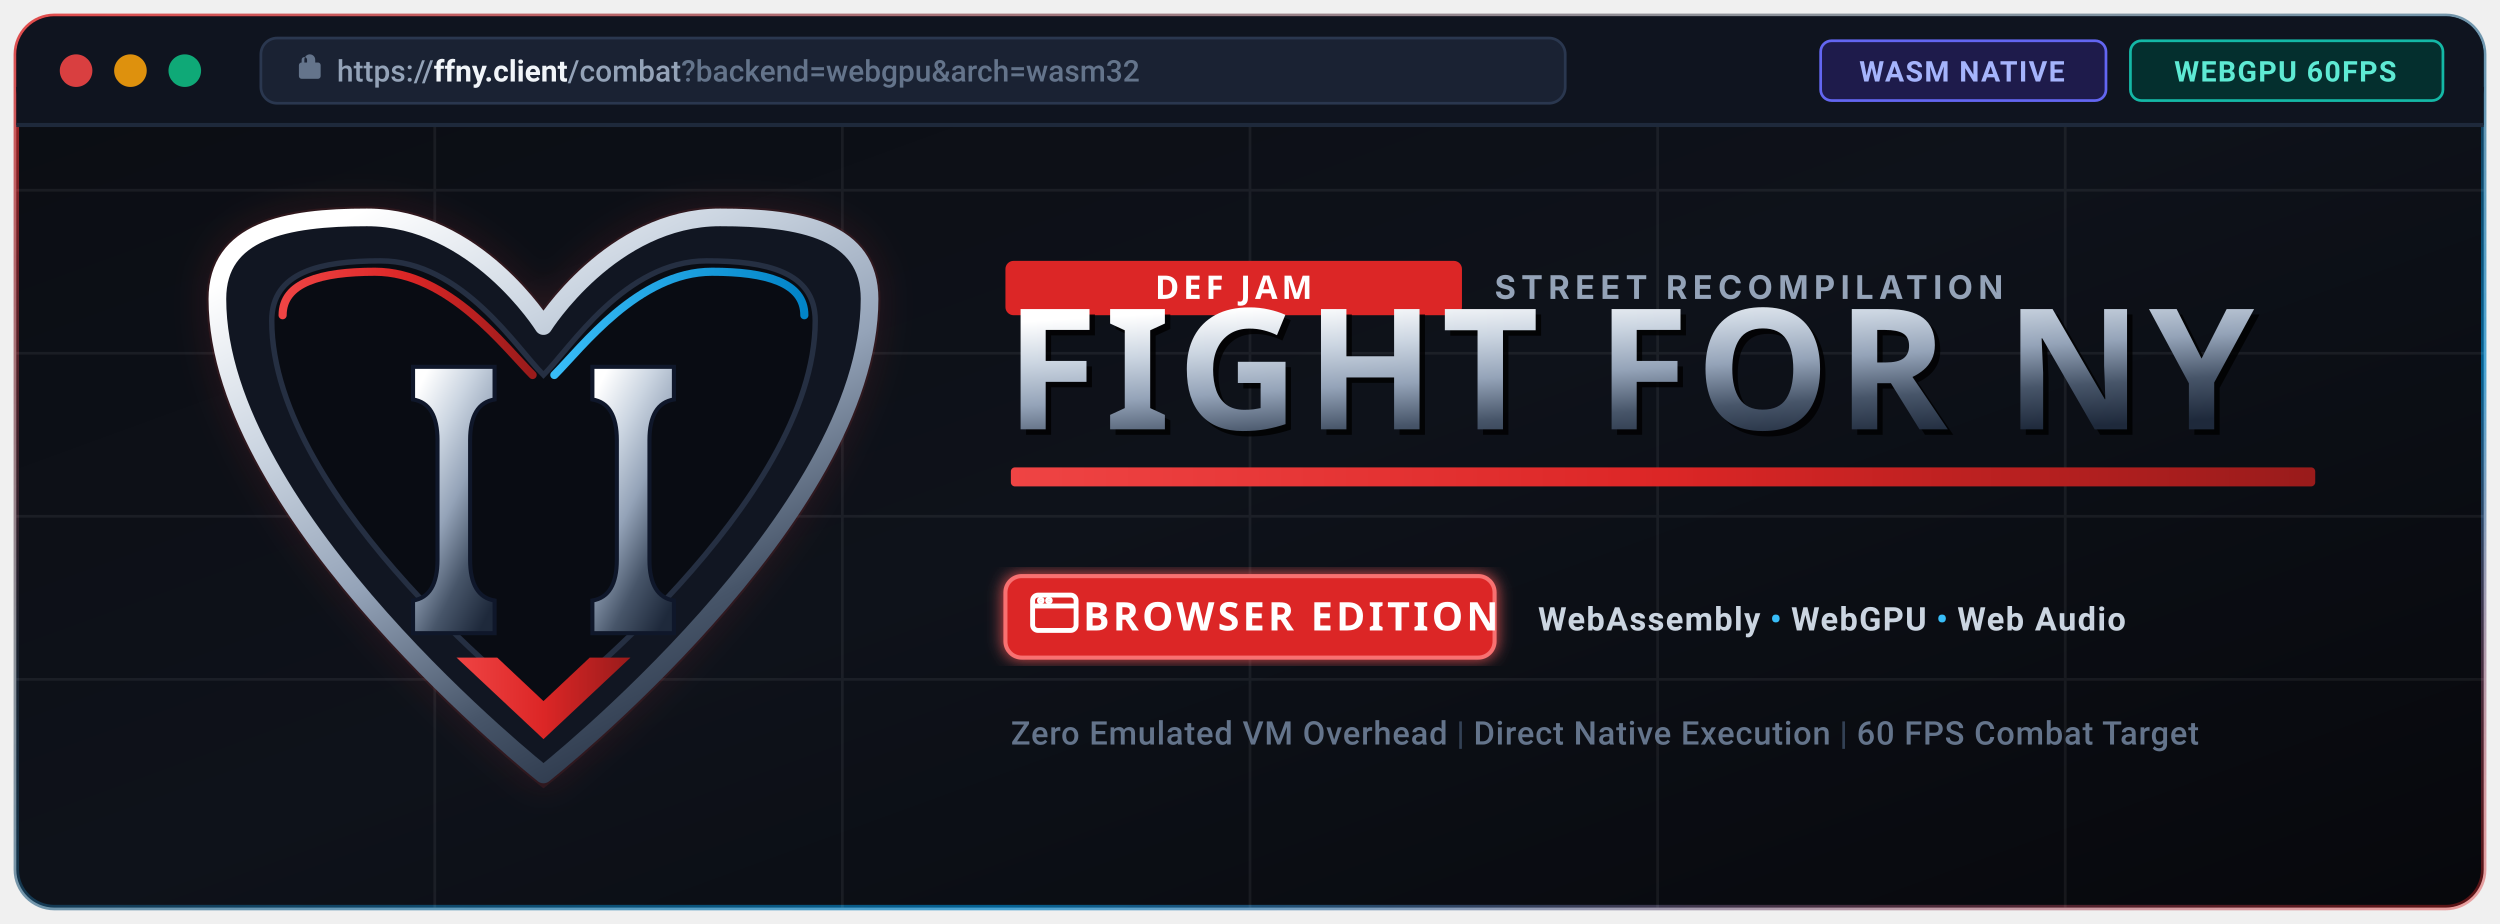
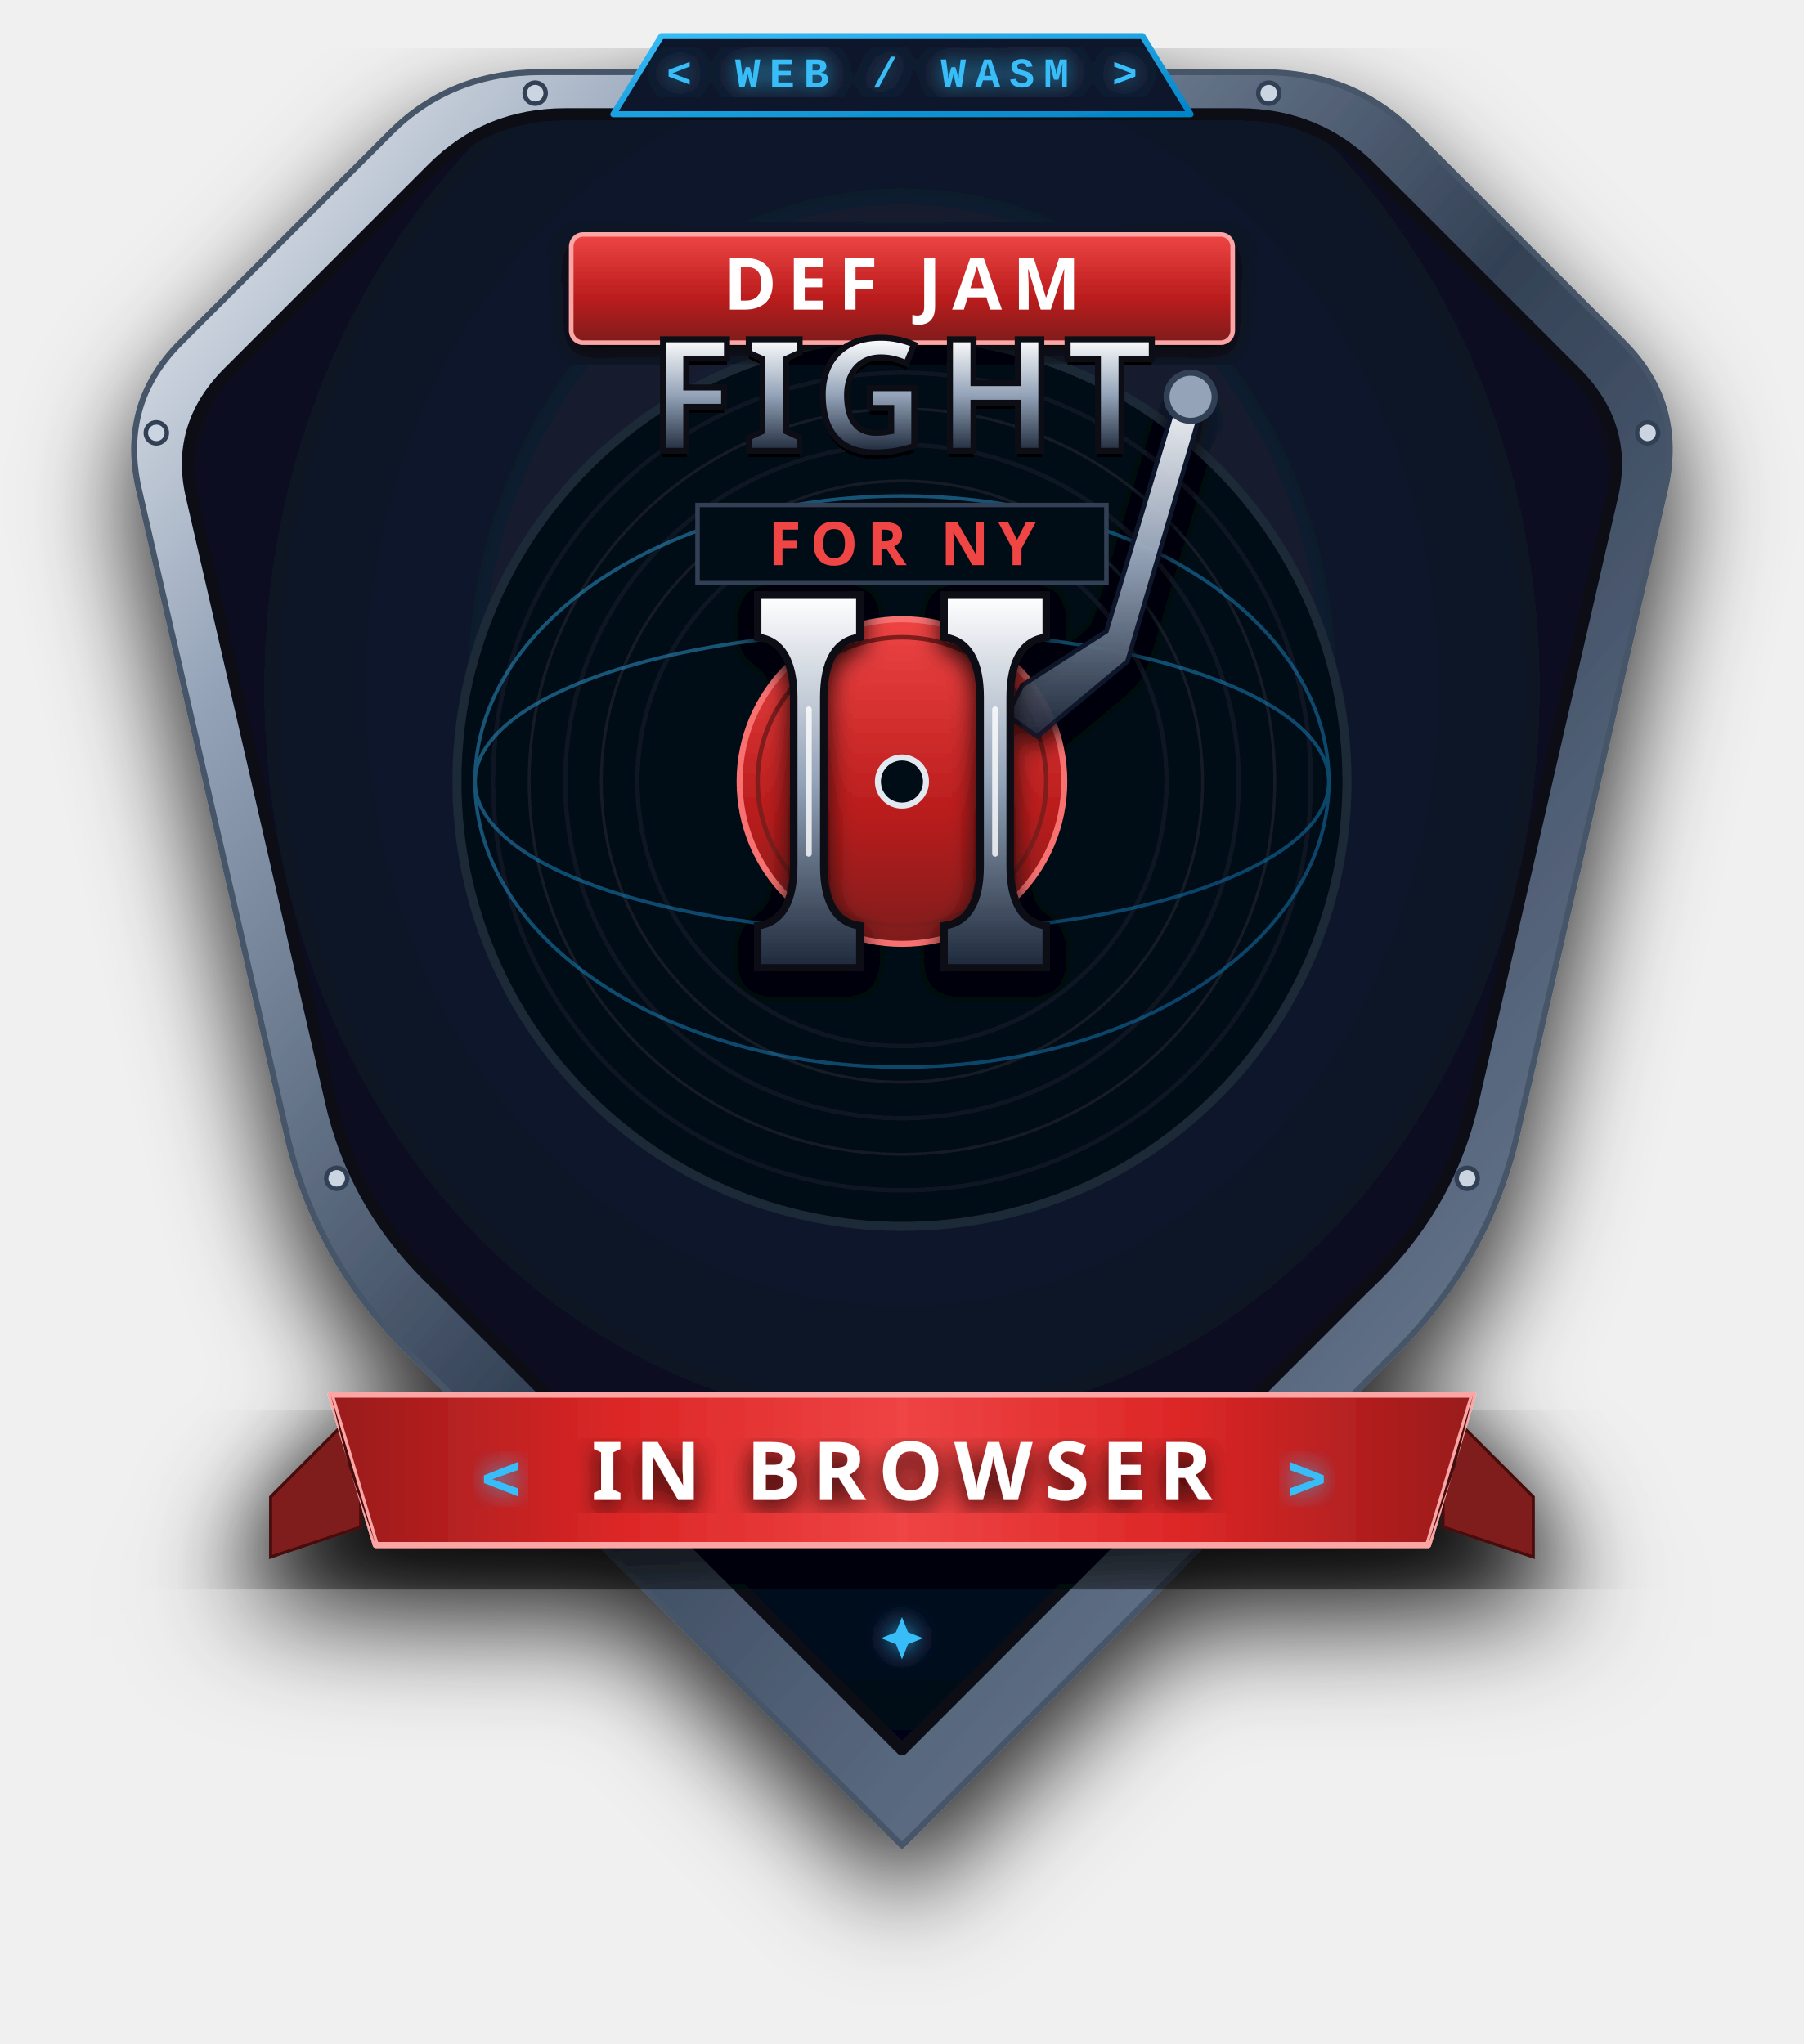
- <svg xmlns="http://www.w3.org/2000/svg" viewBox="0 0 920 340" width="100%" height="100%">
+ <svg xmlns="http://www.w3.org/2000/svg" viewBox="0 0 600 680" width="100%" height="100%">
  <defs>
-     <linearGradient id="bgGrad" x1="0%" y1="0%" x2="100%" y2="100%">
-       <stop offset="0%" stop-color="#0b0d13" />
-       <stop offset="50%" stop-color="#0e121a" />
-       <stop offset="100%" stop-color="#07080c" />
+     <linearGradient id="metalOuter" x1="0%" y1="0%" x2="100%" y2="100%">
+       <stop offset="0%" stop-color="#f8fafc" />
+       <stop offset="20%" stop-color="#94a3b8" />
+       <stop offset="50%" stop-color="#334155" />
+       <stop offset="80%" stop-color="#64748b" />
+       <stop offset="100%" stop-color="#0f172a" />
    </linearGradient>
-     <linearGradient id="frameBorder" x1="0%" y1="0%" x2="100%" y2="100%">
-       <stop offset="0%" stop-color="#dc2626" stop-opacity="0.8" />
-       <stop offset="35%" stop-color="#2a3342" stop-opacity="0.5" />
-       <stop offset="70%" stop-color="#0284c7" stop-opacity="0.7" />
-       <stop offset="100%" stop-color="#dc2626" stop-opacity="0.4" />
-     </linearGradient>
-     <linearGradient id="shieldChrome" x1="20%" y1="0%" x2="80%" y2="100%">
+     <linearGradient id="metalBevel" x1="0%" y1="0%" x2="0%" y2="100%">
      <stop offset="0%" stop-color="#ffffff" />
-       <stop offset="25%" stop-color="#cbd5e1" />
      <stop offset="50%" stop-color="#94a3b8" />
-       <stop offset="75%" stop-color="#475569" />
      <stop offset="100%" stop-color="#1e293b" />
    </linearGradient>
-     <linearGradient id="redGlow" x1="0%" y1="0%" x2="100%" y2="0%">
+     <linearGradient id="defJamRed" x1="0%" y1="0%" x2="0%" y2="100%">
      <stop offset="0%" stop-color="#ef4444" />
-       <stop offset="50%" stop-color="#dc2626" />
+       <stop offset="60%" stop-color="#b91c1c" />
+       <stop offset="100%" stop-color="#7f1d1d" />
+     </linearGradient>
+     <linearGradient id="ribbonRed" x1="0%" y1="0%" x2="100%" y2="0%">
+       <stop offset="0%" stop-color="#991b1b" />
+       <stop offset="25%" stop-color="#dc2626" />
+       <stop offset="50%" stop-color="#ef4444" />
+       <stop offset="75%" stop-color="#dc2626" />
      <stop offset="100%" stop-color="#991b1b" />
    </linearGradient>
-     <linearGradient id="cyanAccent" x1="0%" y1="0%" x2="100%" y2="0%">
+     <linearGradient id="webCyan" x1="0%" y1="0%" x2="100%" y2="100%">
      <stop offset="0%" stop-color="#38bdf8" />
      <stop offset="100%" stop-color="#0284c7" />
    </linearGradient>
-     <filter id="neonRed" x="-20%" y="-20%" width="140%" height="140%">
-       <feGaussianBlur stdDeviation="6" result="blur" />
-       <feComposite in="SourceGraphic" in2="blur" operator="over" />
+     <radialGradient id="carbonShield" cx="50%" cy="35%" r="65%">
+       <stop offset="0%" stop-color="#1e293b" />
+       <stop offset="55%" stop-color="#0f172a" />
+       <stop offset="100%" stop-color="#020617" />
+     </radialGradient>
+     <filter id="badgeShadow" x="-20%" y="-20%" width="140%" height="140%">
+       <feDropShadow dx="0" dy="16" stdDeviation="18" flood-color="#000000" flood-opacity="0.85" />
    </filter>
-     <filter id="subtleGlow" x="-10%" y="-10%" width="120%" height="120%">
-       <feGaussianBlur stdDeviation="3" result="blur" />
+     <filter id="textGlow" x="-20%" y="-20%" width="140%" height="140%">
+       <feDropShadow dx="0" dy="3" stdDeviation="4" flood-color="#000000" flood-opacity="0.9" />
+     </filter>
+     <filter id="cyanGlow" x="-30%" y="-30%" width="160%" height="160%">
+       <feGaussianBlur stdDeviation="4" result="blur" />
      <feComposite in="SourceGraphic" in2="blur" operator="over" />
    </filter>
  </defs>
-   <rect x="6" y="6" width="908" height="328" rx="14" fill="url(#bgGrad)" stroke="url(#frameBorder)" stroke-width="2" />
-   <g opacity="0.06" stroke="#ffffff" stroke-width="1">
-     <line x1="6" y1="70" x2="914" y2="70" />
-     <line x1="6" y1="130" x2="914" y2="130" />
-     <line x1="6" y1="190" x2="914" y2="190" />
-     <line x1="6" y1="250" x2="914" y2="250" />
-     <line x1="160" y1="46" x2="160" y2="334" />
-     <line x1="310" y1="46" x2="310" y2="334" />
-     <line x1="460" y1="46" x2="460" y2="334" />
-     <line x1="610" y1="46" x2="610" y2="334" />
-     <line x1="760" y1="46" x2="760" y2="334" />
-   </g>
-   <rect x="6" y="6" width="908" height="40" rx="14" fill="#0f141f" />
-   <rect x="6" y="32" width="908" height="14" fill="#0f141f" />
-   <line x1="6" y1="46" x2="914" y2="46" stroke="#1e293b" stroke-width="1.5" />
-   <circle cx="28" cy="26" r="6" fill="#ef4444" opacity="0.9" />
-   <circle cx="48" cy="26" r="6" fill="#f59e0b" opacity="0.9" />
-   <circle cx="68" cy="26" r="6" fill="#10b981" opacity="0.9" />
-   <rect x="96" y="14" width="480" height="24" rx="6" fill="#1a2233" stroke="#2a374f" stroke-width="1" />
-   <g transform="translate(108, 19)" fill="#64748b">
-     <path d="M4 4V3a2 2 0 1 1 4 0v1h1a1 1 0 0 1 1 1v4a1 1 0 0 1-1 1H3a1 1 0 0 1-1-1V5a1 1 0 0 1 1-1h1zm1-1a1 1 0 0 0-2 0v1h2V3z" />
-   </g>
-   <text x="124" y="30" font-family="-apple-system, BlinkMacSystemFont, 'Segoe UI', Roboto, sans-serif" font-size="11" font-weight="500" fill="#94a3b8">
-     https://<tspan fill="#f1f5f9" font-weight="600">ffny.client</tspan>/combat<tspan fill="#64748b">?backend=webgpu&amp;arch=wasm32</tspan>
-   </text>
-   <g transform="translate(670, 15)">
-     <rect x="0" y="0" width="105" height="22" rx="4" fill="#1e1b4b" stroke="#6366f1" stroke-width="1" />
-     <text x="52" y="15" font-family="-apple-system, BlinkMacSystemFont, 'Segoe UI', Roboto, monospace" font-size="10.5" font-weight="700" fill="#a5b4fc" text-anchor="middle" letter-spacing="0.5">WASM NATIVE</text>
-   </g>
-   <g transform="translate(784, 15)">
-     <rect x="0" y="0" width="115" height="22" rx="4" fill="#042f2e" stroke="#14b8a6" stroke-width="1" />
-     <text x="57" y="15" font-family="-apple-system, BlinkMacSystemFont, 'Segoe UI', Roboto, monospace" font-size="10.5" font-weight="700" fill="#5eead4" text-anchor="middle" letter-spacing="0.5">WEBGPU 60FPS</text>
-   </g>
-   <g transform="translate(80, 80)">
-     <path d="M 0,30 C 0,5 25,0 55,0 C 95,0 120,40 120,40 C 120,40 145,0 185,0 C 215,0 240,5 240,30 C 240,110 120,205 120,205 C 120,205 0,110 0,30 Z" fill="none" stroke="#ef4444" stroke-width="8" opacity="0.15" filter="url(#neonRed)" />
-     <path d="M 0,30 C 0,5 25,0 55,0 C 95,0 120,40 120,40 C 120,40 145,0 185,0 C 215,0 240,5 240,30 C 240,110 120,205 120,205 C 120,205 0,110 0,30 Z" fill="#111622" stroke="url(#shieldChrome)" stroke-width="6.5" stroke-linejoin="round" />
-     <path d="M 20,38 C 20,20 38,16 60,16 C 90,16 110,48 120,58 C 130,48 150,16 180,16 C 202,16 220,20 220,38 C 220,105 120,182 120,182 C 120,182 20,105 20,38 Z" fill="#090c13" stroke="#252f42" stroke-width="2" />
-     <path d="M 24,36 C 24,24 38,20 58,20 C 85,20 106,48 116,58" fill="none" stroke="url(#redGlow)" stroke-width="3" stroke-linecap="round" />
-     <path d="M 216,36 C 216,24 202,20 182,20 C 155,20 134,48 124,58" fill="none" stroke="url(#cyanAccent)" stroke-width="3" stroke-linecap="round" />
-     <path d="M 72,55 L 102,55 L 102,67 C 96,68 93,73 93,82 L 93,126 C 93,135 96,140 102,141 L 102,153 L 72,153 L 72,141 C 78,140 81,135 81,126 L 81,82 C 81,73 78,68 72,67 Z" fill="url(#shieldChrome)" stroke="#0f172a" stroke-width="1.5" />
-     <path d="M 138,55 L 168,55 L 168,67 C 162,68 159,73 159,82 L 159,126 C 159,135 162,140 168,141 L 168,153 L 138,153 L 138,141 C 144,140 147,135 147,126 L 147,82 C 147,73 144,68 138,67 Z" fill="url(#shieldChrome)" stroke="#0f172a" stroke-width="1.5" />
-     <path d="M 88,162 L 120,192 L 152,162 L 137,162 L 120,178 L 103,162 Z" fill="url(#redGlow)" />
-   </g>
-   <g transform="translate(370, 78)">
-     <g transform="translate(0, 18)">
-       <rect x="0" y="0" width="168" height="20" rx="3" fill="#dc2626" />
-       <text x="84" y="14" font-family="'Impact', 'Arial Black', sans-serif" font-size="12" font-weight="900" fill="#ffffff" text-anchor="middle" letter-spacing="1.5">DEF JAM</text>
-       <text x="180" y="14" font-family="'Impact', 'Arial Black', -apple-system, sans-serif" font-size="12" font-weight="700" fill="#94a3b8" letter-spacing="2">
-         STREET RECOMPILATION
+   <g filter="url(#badgeShadow)">
+     <path d="M 300,24               L 420,24 Q 450,24 470,44 L 540,114 Q 560,134 554,162 L 504,380 Q 494,420 464,450 L 300,614 L 136,450 Q 106,420 96,380 L 46,162 Q 40,134 60,114 L 130,44 Q 150,24 180,24 Z" fill="url(#metalOuter)" stroke="#475569" stroke-width="2" stroke-linejoin="round" />
+     <path d="M 300,38               L 412,38 Q 438,38 456,56 L 524,124 Q 542,142 536,166 L 490,366 Q 482,402 454,428 L 300,582 L 146,428 Q 118,402 110,366 L 64,166 Q 58,142 76,124 L 144,56 Q 162,38 188,38 Z" fill="url(#carbonShield)" stroke="#090d16" stroke-width="4" stroke-linejoin="round" />
+     <circle cx="178" cy="31" r="3.5" fill="#cbd5e1" stroke="#334155" stroke-width="1.5" />
+     <circle cx="422" cy="31" r="3.5" fill="#cbd5e1" stroke="#334155" stroke-width="1.5" />
+     <circle cx="548" cy="144" r="3.5" fill="#cbd5e1" stroke="#334155" stroke-width="1.5" />
+     <circle cx="52" cy="144" r="3.5" fill="#cbd5e1" stroke="#334155" stroke-width="1.5" />
+     <circle cx="488" cy="392" r="3.5" fill="#cbd5e1" stroke="#334155" stroke-width="1.5" />
+     <circle cx="112" cy="392" r="3.5" fill="#cbd5e1" stroke="#334155" stroke-width="1.5" />
+     <path d="M 220,12 L 380,12 L 396,38 L 204,38 Z" fill="#0f172a" stroke="url(#webCyan)" stroke-width="2" stroke-linejoin="round" />
+     <text x="300" y="29" font-family="'Courier New', monospace" font-size="14" font-weight="900" fill="#38bdf8" text-anchor="middle" letter-spacing="3" filter="url(#cyanGlow)">
+       &lt; WEB / WASM &gt;
+     </text>
+     <g transform="translate(300, 260)">
+       <circle cx="0" cy="0" r="148" fill="#030712" stroke="#1f2937" stroke-width="3" />
+       <circle cx="0" cy="0" r="136" fill="none" stroke="#111827" stroke-width="1.5" opacity="0.8" />
+       <circle cx="0" cy="0" r="124" fill="none" stroke="#1f2937" stroke-width="1" opacity="0.6" />
+       <circle cx="0" cy="0" r="112" fill="none" stroke="#111827" stroke-width="1.5" opacity="0.8" />
+       <circle cx="0" cy="0" r="100" fill="none" stroke="#1f2937" stroke-width="1" opacity="0.6" />
+       <circle cx="0" cy="0" r="88" fill="none" stroke="#111827" stroke-width="1.5" opacity="0.8" />
+       <g stroke="url(#webCyan)" stroke-width="1.2" opacity="0.45" fill="none">
+         <ellipse cx="0" cy="0" rx="142" ry="50" />
+         <ellipse cx="0" cy="0" rx="142" ry="95" />
+         <line x1="0" y1="-146" x2="0" y2="146" stroke-dasharray="4,4" />
+         <line x1="-146" y1="0" x2="146" y2="0" />
+       </g>
+       <circle cx="0" cy="0" r="54" fill="url(#defJamRed)" stroke="#f87171" stroke-width="2" />
+       <circle cx="0" cy="0" r="48" fill="none" stroke="#7f1d1d" stroke-width="1.5" />
+       <circle cx="0" cy="0" r="8" fill="#030712" stroke="#e2e8f0" stroke-width="2" />
+       <path d="M 100,-125 L 75,-40 L 45,-15 L 35,-22 L 40,-32 L 68,-50 L 92,-130 Z" fill="url(#metalBevel)" stroke="#0f172a" stroke-width="1.5" filter="url(#textGlow)" opacity="0.95" />
+       <circle cx="96" cy="-128" r="8" fill="#94a3b8" stroke="#334155" stroke-width="2" />
+     </g>
+     <g transform="translate(300, 260)" filter="url(#textGlow)">
+       <path d="M -48,-62 L -14,-62 L -14,-48 C -22,-47 -26,-40 -26,-28 L -26,28 C -26,40 -22,47 -14,48 L -14,62 L -48,62 L -48,48 C -40,47 -36,40 -36,28 L -36,-28 C -36,-40 -40,-47 -48,-48 Z" fill="url(#metalBevel)" stroke="#090d16" stroke-width="2.5" />
+       <path d="M 14,-62 L 48,-62 L 48,-48 C 40,-47 36,-40 36,-28 L 36,28 C 36,40 40,47 48,48 L 48,62 L 14,62 L 14,48 C 22,47 26,40 26,28 L 26,-28 C 26,-40 22,-47 14,-48 Z" fill="url(#metalBevel)" stroke="#090d16" stroke-width="2.5" />
+       <line x1="-31" y1="-24" x2="-31" y2="24" stroke="#ffffff" stroke-width="2" stroke-linecap="round" opacity="0.8" />
+       <line x1="31" y1="-24" x2="31" y2="24" stroke="#ffffff" stroke-width="2" stroke-linecap="round" opacity="0.8" />
+     </g>
+     <g transform="translate(300, 78)">
+       <rect x="-110" y="0" width="220" height="36" rx="4" fill="url(#defJamRed)" stroke="#fca5a5" stroke-width="1.5" filter="url(#textGlow)" />
+       <text x="0" y="25" font-family="'Impact', 'Arial Black', sans-serif" font-size="24" font-weight="900" fill="#ffffff" text-anchor="middle" letter-spacing="3.5">
+         DEF JAM
      </text>
    </g>
-     <g transform="translate(0, 80)">
-       <text x="2" y="2" font-family="'Impact', 'Arial Black', sans-serif" font-size="62" font-weight="900" fill="#000000" letter-spacing="2.5" opacity="0.8">
-         FIGHT FOR NY
+     <g transform="translate(300, 150)">
+       <text x="0" y="0" font-family="'Impact', 'Arial Black', sans-serif" font-size="52" font-weight="900" fill="#000000" text-anchor="middle" letter-spacing="3" dy="2">
+         FIGHT
      </text>
-       <text x="0" y="0" font-family="'Impact', 'Arial Black', sans-serif" font-size="62" font-weight="900" fill="url(#shieldChrome)" letter-spacing="2.5">
-         FIGHT FOR NY
+       <text x="0" y="0" font-family="'Impact', 'Arial Black', sans-serif" font-size="52" font-weight="900" fill="url(#metalBevel)" stroke="#090d16" stroke-width="2" text-anchor="middle" letter-spacing="3">
+         FIGHT
      </text>
-       <rect x="2" y="14" width="480" height="7" fill="url(#redGlow)" rx="1.5" />
+       <g transform="translate(0, 36)">
+         <rect x="-68" y="-18" width="136" height="26" fill="#030712" stroke="#334155" stroke-width="1.5" />
+         <text x="0" y="2" font-family="'Impact', 'Arial Black', sans-serif" font-size="20" font-weight="900" fill="#ef4444" text-anchor="middle" letter-spacing="3">
+           FOR NY
+         </text>
+       </g>
    </g>
-     <g transform="translate(0, 134)">
-       <rect x="0" y="0" width="180" height="30" rx="6" fill="#dc2626" stroke="#f87171" stroke-width="1.5" filter="url(#subtleGlow)" />
-       <g transform="translate(10, 7)" stroke="#ffffff" stroke-width="1.8" fill="none">
-         <rect x="0" y="0" width="16" height="13" rx="2" />
-         <line x1="0" y1="4" x2="16" y2="4" />
-         <circle cx="3" cy="2" r="0.5" fill="#fff" />
-         <circle cx="6" cy="2" r="0.5" fill="#fff" />
-       </g>
-       <text x="105" y="20" font-family="'Impact', 'Arial Black', sans-serif" font-size="14.5" font-weight="900" fill="#ffffff" text-anchor="middle" letter-spacing="1.2">
-         BROWSER EDITION
+     <g transform="translate(300, 480)" filter="url(#badgeShadow)">
+       <path d="M -210,18 L -180,-12 L -180,28 L -210,38 Z" fill="#581c87" />
+       <path d="M -210,18 L -180,-12 L -180,28 L -210,38 Z" fill="#7f1d1d" stroke="#450a0a" stroke-width="1" />
+       <path d="M 210,18 L 180,-12 L 180,28 L 210,38 Z" fill="#7f1d1d" stroke="#450a0a" stroke-width="1" />
+       <path d="M -190,-16 L 190,-16 L 175,34 L -175,34 Z" fill="url(#ribbonRed)" stroke="#fca5a5" stroke-width="2" stroke-linejoin="round" />
+       <path d="M -190,-16 L -175,34 L -184,8 Z" fill="#450a0a" />
+       <path d="M 190,-16 L 175,34 L 184,8 Z" fill="#450a0a" />
+       <text x="-140" y="19" font-family="monospace" font-size="22" font-weight="900" fill="#38bdf8" filter="url(#cyanGlow)">&lt;</text>
+       <text x="0" y="19" font-family="'Impact', 'Arial Black', sans-serif" font-size="27" font-weight="900" fill="#ffffff" text-anchor="middle" letter-spacing="4" filter="url(#textGlow)">
+         IN BROWSER
      </text>
-       <text x="196" y="20" font-family="-apple-system, BlinkMacSystemFont, 'Segoe UI', Roboto, monospace" font-size="12" font-weight="600" fill="#cbd5e1" letter-spacing="0.5">
-         WebAssembly <tspan fill="#38bdf8">•</tspan> WebGPU <tspan fill="#38bdf8">•</tspan> Web Audio
-       </text>
+       <text x="128" y="19" font-family="monospace" font-size="22" font-weight="900" fill="#38bdf8" filter="url(#cyanGlow)">&gt;</text>
    </g>
-     <g transform="translate(2, 196)">
-       <text font-family="-apple-system, BlinkMacSystemFont, 'Segoe UI', Roboto, sans-serif" font-size="12" font-weight="500" fill="#64748b" letter-spacing="0.3">
-         Zero Emulated VM Overhead <tspan fill="#334155">|</tspan> Direct Native Execution <tspan fill="#334155">|</tspan> 60 FPS Combat Target
-       </text>
+     <g transform="translate(300, 545)" fill="#38bdf8" filter="url(#cyanGlow)">
+       <polygon points="0,-7 2,-2 7,0 2,2 0,7 -2,2 -7,0 -2,-2" />
    </g>
  </g>
</svg>
